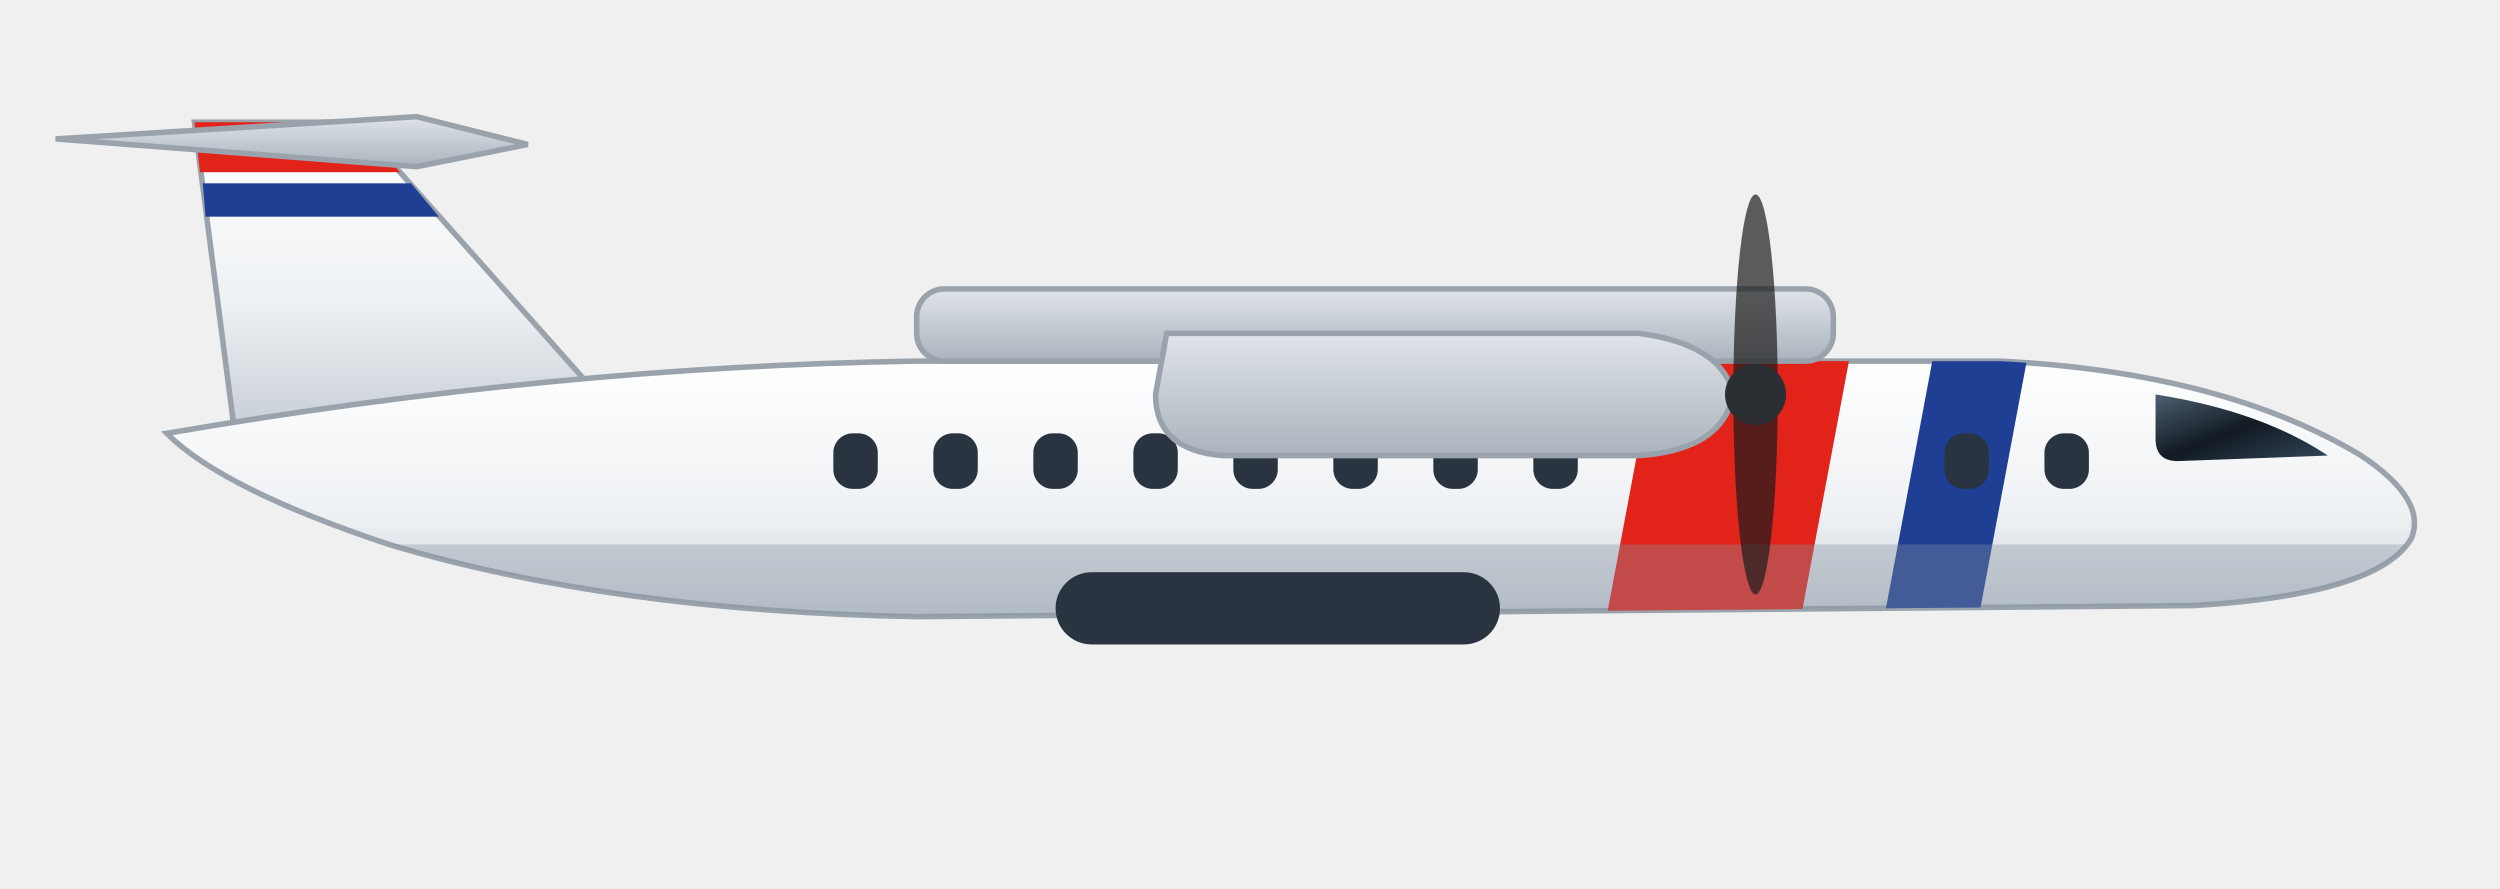
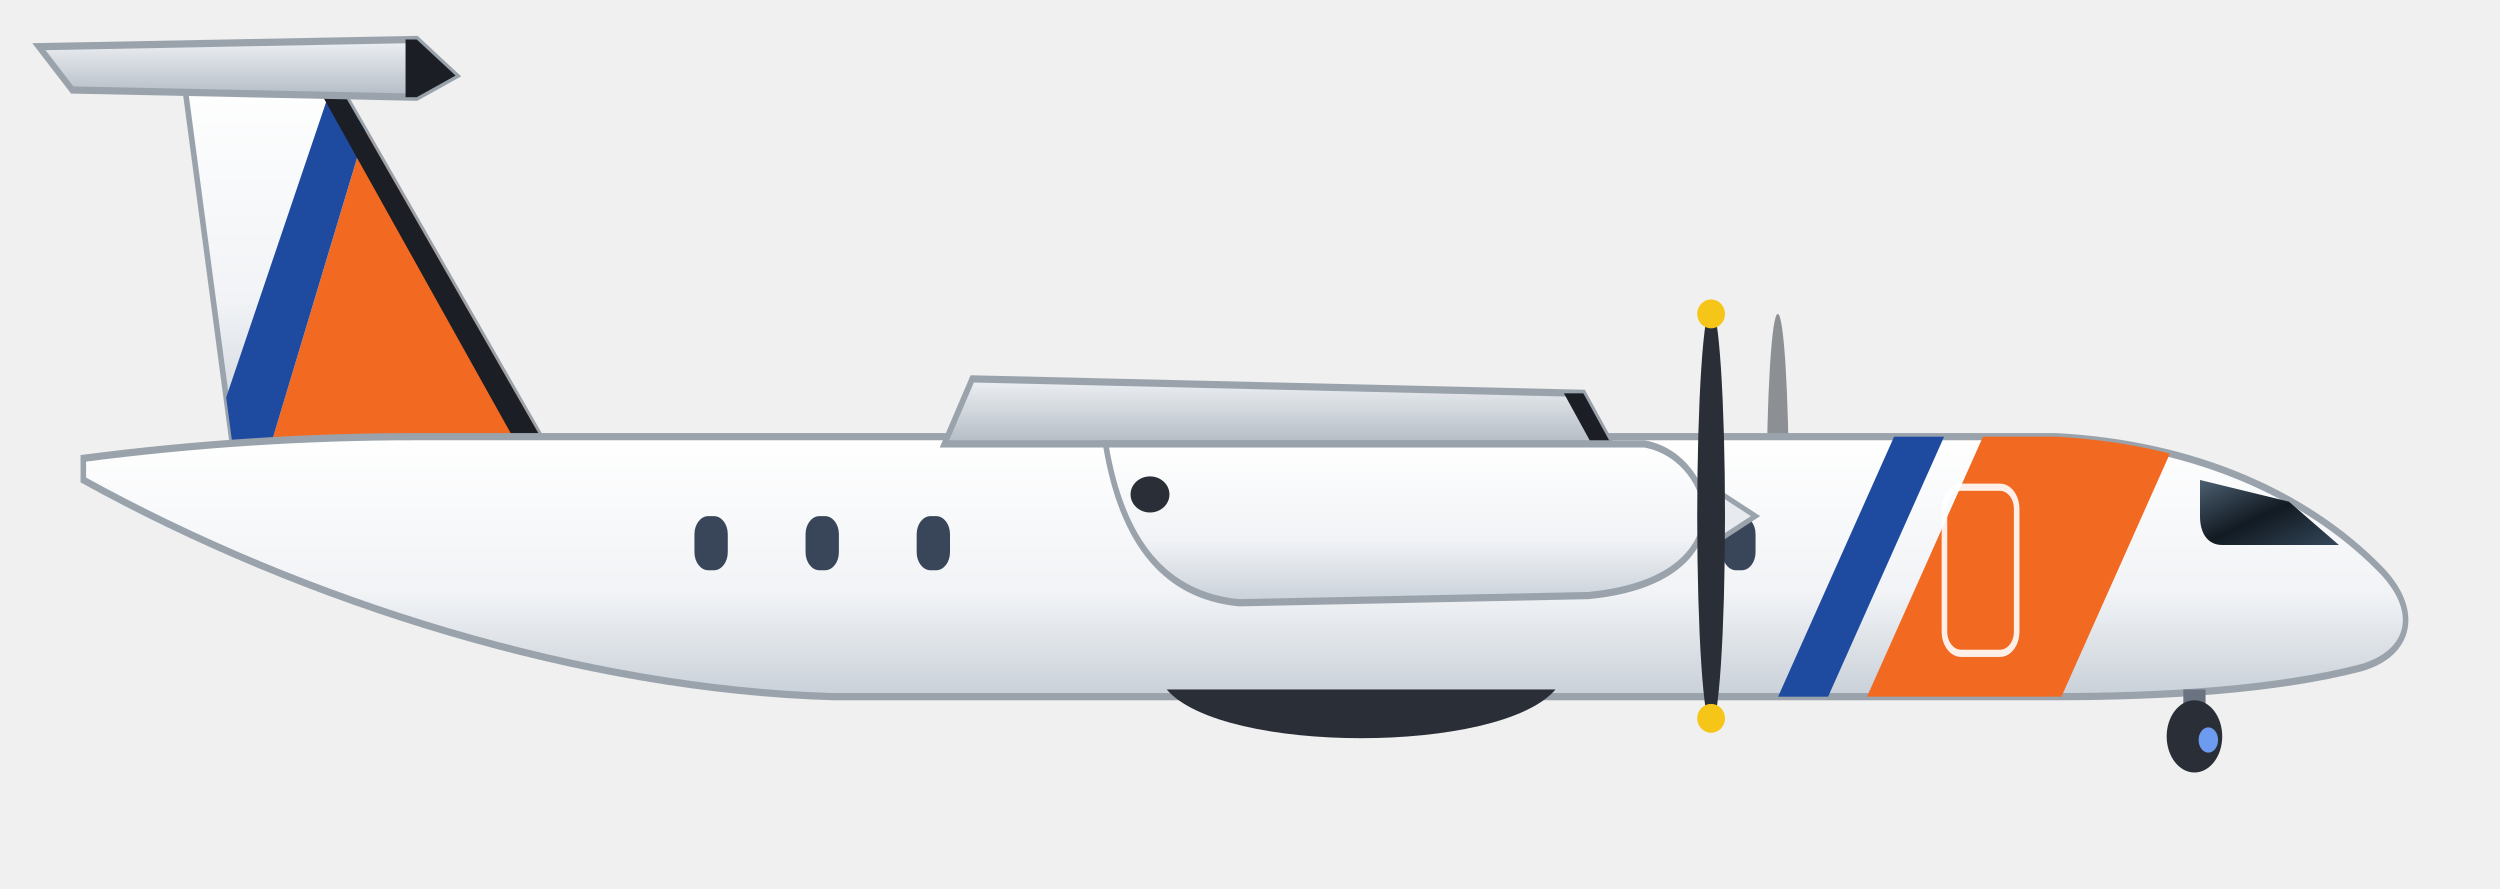
<svg xmlns="http://www.w3.org/2000/svg" viewBox="0 0 900 320">
  <defs>
    <linearGradient id="w" x1="0" y1="0" x2="0" y2="1">
      <stop offset="0" stop-color="#ffffff" />
-       <stop offset=".6" stop-color="#eef1f4" />
-       <stop offset="1" stop-color="#c9d0d7" />
+       <stop offset=".6" stop-color="#f1f3f6" />
+       <stop offset="1" stop-color="#c9d0d8" />
    </linearGradient>
    <linearGradient id="wd" x1="0" y1="0" x2="0" y2="1">
-       <stop offset="0" stop-color="#dfe4e9" />
-       <stop offset="1" stop-color="#aab3bc" />
-     </linearGradient>
-     <linearGradient id="bl" x1="0" y1="0" x2="0" y2="1">
-       <stop offset="0" stop-color="#2f56b0" />
-       <stop offset="1" stop-color="#15306f" />
+       <stop offset="0" stop-color="#eef1f4" />
+       <stop offset="1" stop-color="#b3bbc4" />
    </linearGradient>
    <linearGradient id="gl" x1="0" y1="0" x2="1" y2="1">
      <stop offset="0" stop-color="#4d6072" />
      <stop offset=".5" stop-color="#121a22" />
      <stop offset="1" stop-color="#34475a" />
    </linearGradient>
    <clipPath id="c">
-       <path id="romp" d="M60 156 Q200 132 330 130 L720 130 Q800 134 850 164 Q874 180 868 194 Q856 214 790 218 L330 222 Q220 220 140 196 Q80 176 60 156Z" />
+       <path d="M30 150 C70 146 110 144 150 144 L740 144 C790 146 830 160 856 180 C872 192 868 204 850 208 C820 214 780 216 740 216 L300 216 C210 214 110 190 30 156Z" />
+     </clipPath>
+     <clipPath id="f">
+       <path d="M196 146 L120 44 L66 44 L84 148Z" />
    </clipPath>
  </defs>
-   <path fill="url(#w)" stroke="#9aa3ac" stroke-width="2" d="M84 152 L70 44 L128 44 L224 152Z" />
-   <path fill="#e2231a" d="M72 62 L70 44 L128 44 L144 62Z" />
-   <path fill="#1f3f94" d="M74 78 L73 66 L148 66 L158 78Z" />
-   <path fill="url(#wd)" stroke="#9aa3ac" stroke-width="2" d="M20 50 L150 42 L190 52 L150 60Z" />
-   <path d="M60 156 Q200 132 330 130 L720 130 Q800 134 850 164 Q874 180 868 194 Q856 214 790 218 L330 222 Q220 220 140 196 Q80 176 60 156Z" fill="url(#w)" stroke="#9aa3ac" stroke-width="2" />
-   <g clip-path="url(#c)">
-     <path fill="#e2231a" d="M560 320 L620 0 L690 0 L630 320Z" />
-     <path fill="#1f3f94" d="M660 320 L720 0 L754 0 L694 320Z" />
+   <g transform="translate(0 -30) scale(1 1.3)">
+     <ellipse cx="640" cy="160" rx="4" ry="50" fill="#3a4048" opacity=".55" />
+     <path fill="url(#w)" stroke="#9aa3ac" stroke-width="2" d="M196 146 L120 44 L66 44 L84 148Z" />
+     <g clip-path="url(#f)">
+       <path fill="#f26a21" d="M200 150 L132 58 L96 150Z" />
+       <path fill="#1e4aa0" d="M132 58 L118 50 L74 150 L96 150Z" />
+       <path fill="#1b1f25" d="M196 146 L120 44 L112 44 L186 146Z" />
+     </g>
+     <path fill="url(#wd)" stroke="#9aa3ac" stroke-width="2" d="M14 36 L150 34 L164 44 L150 50 L26 48Z" />
+     <path fill="#1b1f25" d="M146 34 L150 34 L164 44 L150 50 L146 50Z" />
+     <path d="M30 150 C70 146 110 144 150 144 L740 144 C790 146 830 160 856 180 C872 192 868 204 850 208 C820 214 780 216 740 216 L300 216 C210 214 110 190 30 156Z" fill="url(#w)" stroke="#9aa3ac" stroke-width="2" />
+     <g clip-path="url(#c)">
+       <path fill="#f26a21" d="M722 130 L792 130 L734 230 L664 230Z" />
+       <path fill="#1e4aa0" d="M690 130 L708 130 L650 230 L632 230Z" />
+     </g>
+     <rect x="700" y="158" width="26" height="46" rx="6" fill="none" stroke="#ffffff" stroke-width="2" opacity=".9" />
+     <g fill="#39465a">
+       <rect x="250" y="166" width="12" height="15" rx="5" />
+       <rect x="290" y="166" width="12" height="15" rx="5" />
+       <rect x="330" y="166" width="12" height="15" rx="5" />
+       <rect x="620" y="166" width="12" height="15" rx="5" />
+       <rect x="588" y="166" width="12" height="15" rx="5" />
+     </g>
+     <path fill="url(#gl)" d="M792 156 L824 162 L842 174 L800 174 C795 174 792 171 792 166Z" />
+     <path fill="#2a2f37" d="M420 214 C440 232 540 232 560 214Z" />
+     <rect x="786" y="214" width="8" height="6" fill="#6b7383" />
+     <circle cx="790" cy="227" r="10" fill="#2a2f37" />
+     <circle cx="795" cy="228" r="3.5" fill="#6c9bf0" />
+     <path fill="url(#wd)" stroke="#9aa3ac" stroke-width="2" d="M350 128 L570 132 L580 146 L340 146Z" />
+     <path fill="#1b1f25" d="M563 132 L570 132 L580 146 L573 146Z" />
+     <path fill="url(#w)" stroke="#9aa3ac" stroke-width="2" d="M398 146 L592 146 C606 148 614 158 614 166 C612 178 598 186 572 188 L446 190 C420 188 404 174 398 146Z" />
+     <ellipse cx="414" cy="160" rx="7" ry="5" fill="#2a2f37" />
+     <path fill="#e7eaee" stroke="#9aa3ac" stroke-width="1.5" d="M612 156 L632 166 L612 176Z" />
+     <ellipse cx="616" cy="166" rx="5" ry="58" fill="#2a2f37" />
+     <ellipse cx="616" cy="110" rx="5" ry="4" fill="#f5c518" />
+     <ellipse cx="616" cy="222" rx="5" ry="4" fill="#f5c518" />
  </g>
-   <g clip-path="url(#c)">
-     <rect x="0" y="196" width="900" height="80" fill="#8792a0" opacity=".35" />
-   </g>
-   <path fill="url(#gl)" d="M776 142 Q814 148 838 164 L784 166 Q776 166 776 158Z" />
-   <rect x="300" y="156" width="16" height="20" rx="7" fill="#2a3440" />
-   <rect x="336" y="156" width="16" height="20" rx="7" fill="#2a3440" />
-   <rect x="372" y="156" width="16" height="20" rx="7" fill="#2a3440" />
-   <rect x="408" y="156" width="16" height="20" rx="7" fill="#2a3440" />
-   <rect x="444" y="156" width="16" height="20" rx="7" fill="#2a3440" />
-   <rect x="480" y="156" width="16" height="20" rx="7" fill="#2a3440" />
-   <rect x="516" y="156" width="16" height="20" rx="7" fill="#2a3440" />
-   <rect x="552" y="156" width="16" height="20" rx="7" fill="#2a3440" />
-   <rect x="700" y="156" width="16" height="20" rx="7" fill="#2a3440" />
-   <rect x="736" y="156" width="16" height="20" rx="7" fill="#2a3440" />
-   <rect x="330" y="104" width="330" height="26" rx="10" fill="url(#wd)" stroke="#9aa3ac" stroke-width="2" />
-   <path fill="url(#wd)" stroke="#9aa3ac" stroke-width="2" d="M420 120 h170 q30 4 34 22 q-4 20 -34 22 h-150 q-24 -2 -24 -22z" />
-   <ellipse cx="632" cy="142" rx="8" ry="72" fill="#1b1b1b" opacity=".7" />
-   <circle cx="632" cy="142" r="11" fill="#2b2f33" />
-   <rect x="380" y="206" width="160" height="26" rx="13" fill="#2a3440" />
</svg>
